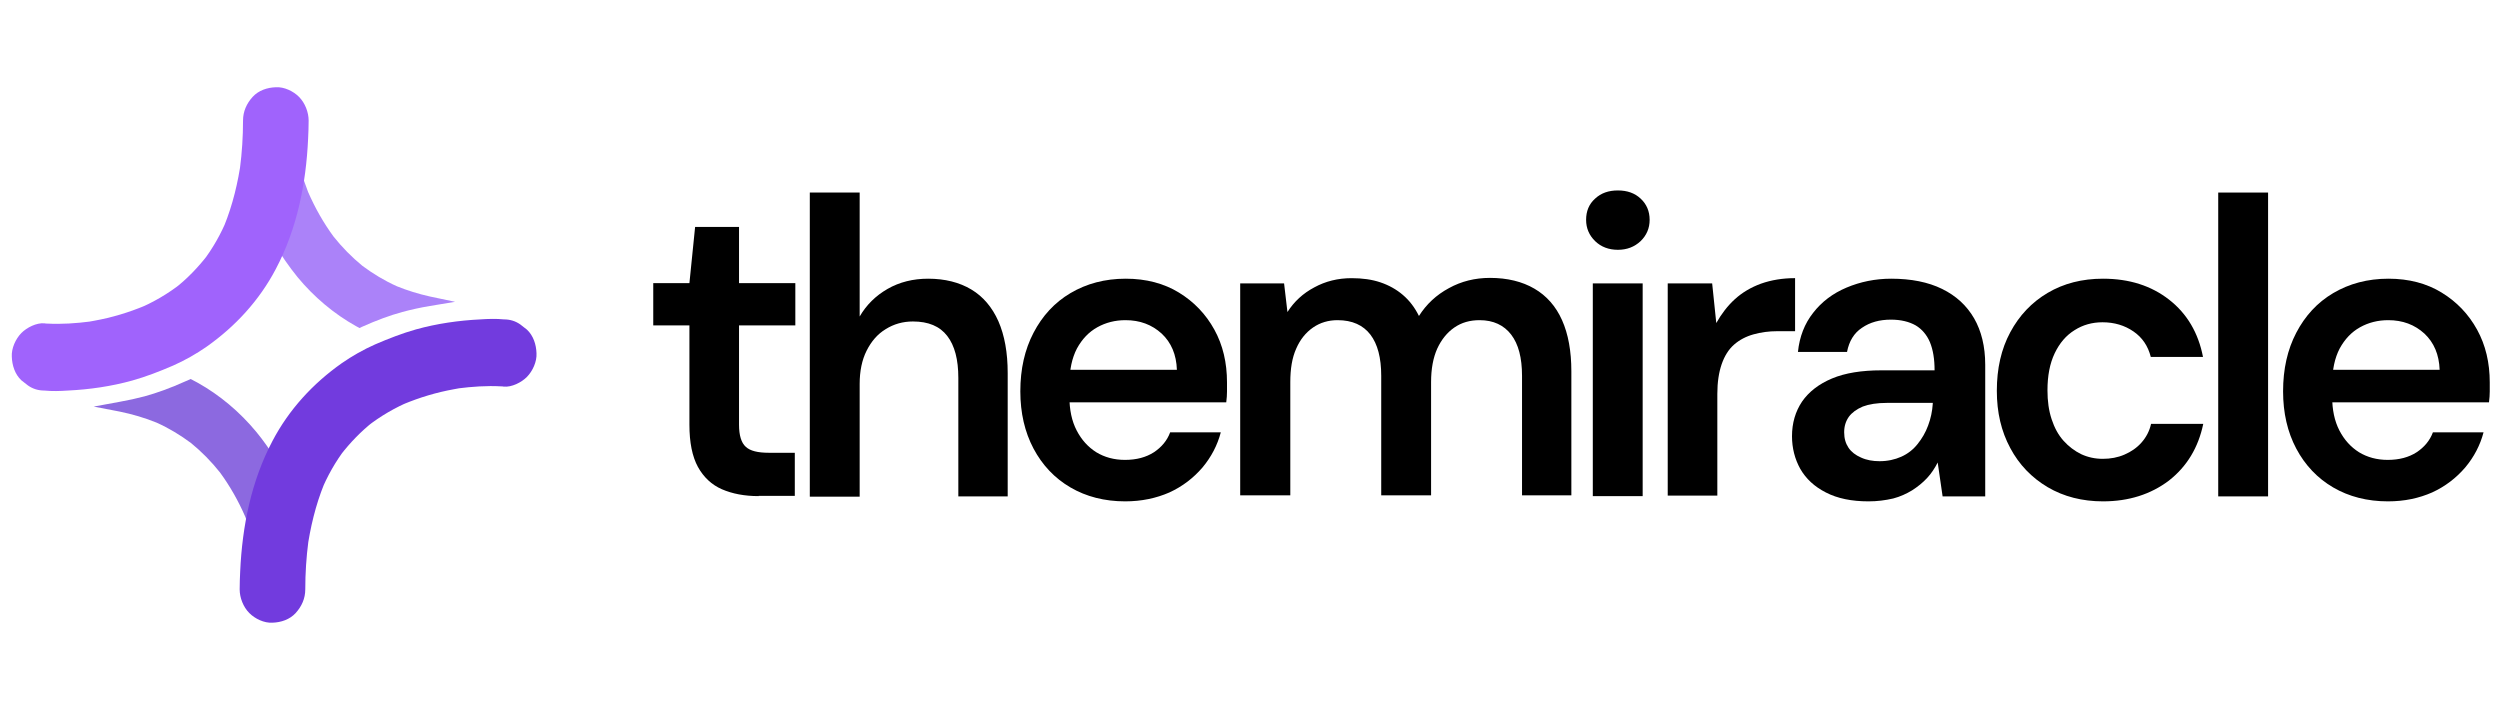
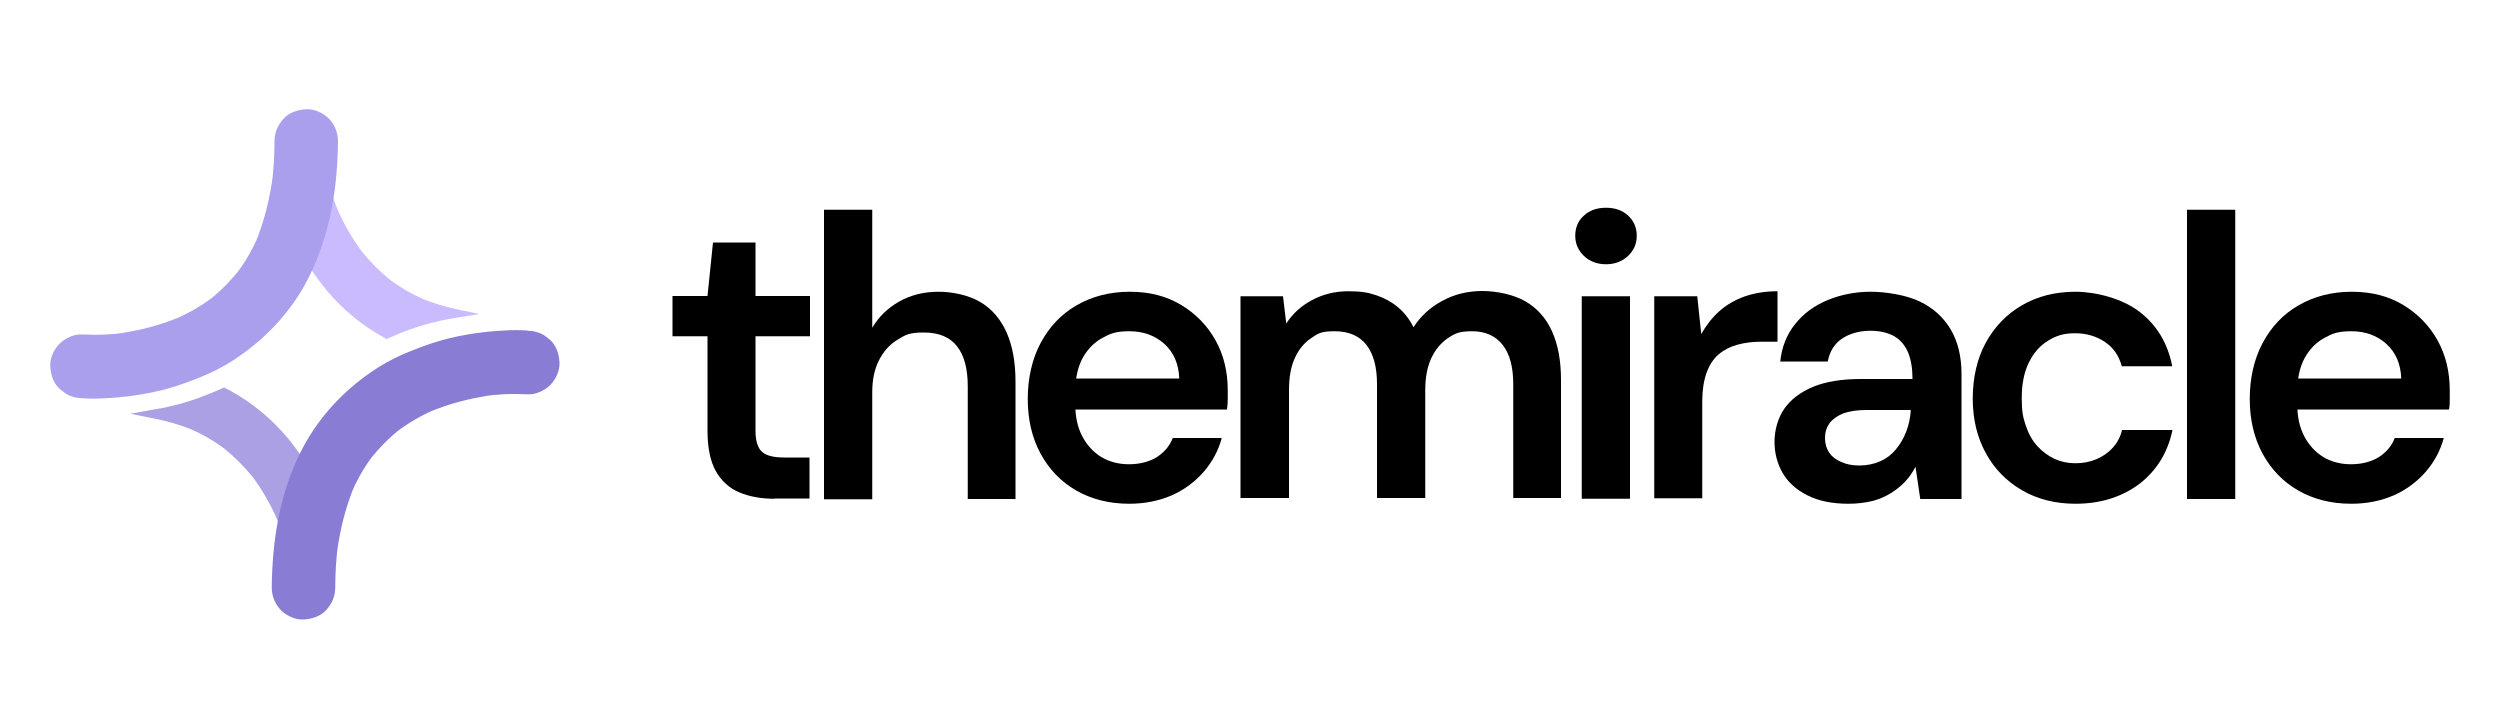
- <svg xmlns="http://www.w3.org/2000/svg" width="90" height="26" viewBox="0 0 90 26" fill="none">
-   <g clip-path="url(#clip0_2695_5311)">
-     <path d="M15.482 10.675C15.063 10.581 14.664 10.458 14.292 10.307C13.845 10.108 13.427 9.853 13.045 9.569C12.664 9.257 12.311 8.898 12.004 8.511C11.65 8.028 11.344 7.49 11.092 6.913C11.018 6.714 10.944 6.516 10.879 6.327L10.665 5.665L10.544 6.346C10.395 7.159 10.172 7.924 9.874 8.624L9.837 8.709L9.883 8.785C10.125 9.191 10.404 9.598 10.711 9.976C11.297 10.685 12.022 11.3 12.822 11.744L12.943 11.81L13.018 11.772C13.566 11.526 14.031 11.356 14.478 11.233C14.794 11.148 15.129 11.073 15.473 11.016L16.384 10.865L15.482 10.675Z" fill="#AB82F9" />
-     <path d="M1.597 14.06C1.876 14.088 2.164 14.079 2.443 14.06C3.225 14.022 4.006 13.909 4.759 13.7C5.261 13.559 5.745 13.37 6.229 13.162C6.656 12.973 7.056 12.746 7.438 12.481C8.47 11.753 9.335 10.817 9.93 9.683C10.693 8.236 11.018 6.62 11.092 4.994C11.102 4.776 11.111 4.559 11.111 4.341C11.111 4.039 10.981 3.708 10.767 3.49C10.562 3.282 10.227 3.122 9.93 3.141C9.623 3.15 9.307 3.254 9.093 3.49C8.879 3.727 8.749 4.01 8.749 4.341C8.749 4.918 8.712 5.495 8.637 6.071C8.656 5.967 8.665 5.863 8.684 5.75C8.572 6.563 8.377 7.376 8.07 8.132C8.107 8.038 8.154 7.943 8.191 7.849C7.958 8.416 7.661 8.945 7.289 9.427C7.354 9.342 7.41 9.267 7.475 9.182C7.131 9.626 6.74 10.033 6.294 10.382C6.377 10.316 6.452 10.259 6.535 10.193C6.043 10.581 5.503 10.893 4.936 11.129C5.029 11.091 5.122 11.044 5.215 11.006C4.629 11.252 4.024 11.432 3.401 11.545C3.253 11.573 3.094 11.602 2.946 11.621C3.048 11.602 3.15 11.592 3.262 11.573C2.741 11.64 2.22 11.677 1.699 11.649C1.672 11.649 1.634 11.649 1.606 11.64C1.318 11.611 0.965 11.791 0.769 11.989C0.565 12.197 0.407 12.538 0.425 12.84C0.435 13.152 0.537 13.474 0.769 13.691C0.853 13.757 0.928 13.814 1.011 13.88C1.188 14.003 1.383 14.06 1.597 14.06Z" fill="#A063FC" />
-     <path d="M9.902 16.49C9.697 16.168 9.474 15.847 9.223 15.544C8.637 14.835 7.911 14.221 7.112 13.776C7.056 13.748 6.991 13.71 6.935 13.682L6.861 13.644L6.74 13.701C6.721 13.71 6.712 13.71 6.693 13.72C6.126 13.975 5.652 14.145 5.205 14.268C4.917 14.344 4.619 14.41 4.303 14.466L3.373 14.637L4.303 14.816C4.768 14.911 5.214 15.043 5.633 15.213C6.079 15.412 6.498 15.667 6.879 15.951C7.26 16.263 7.614 16.622 7.921 17.01C8.274 17.492 8.581 18.031 8.832 18.607C8.851 18.654 8.869 18.702 8.888 18.759L9.093 19.307L9.213 18.74C9.372 18.002 9.604 17.303 9.902 16.669L9.939 16.584L9.902 16.49Z" fill="#8C69E0" />
-     <path d="M18.142 11.498C17.863 11.47 17.575 11.479 17.296 11.498C16.514 11.536 15.733 11.649 14.98 11.857C14.478 11.999 13.994 12.188 13.51 12.396C13.083 12.585 12.683 12.812 12.301 13.077C11.269 13.805 10.404 14.741 9.809 15.875C9.046 17.321 8.721 18.938 8.647 20.564C8.637 20.782 8.628 20.999 8.628 21.216C8.628 21.519 8.758 21.85 8.972 22.067C9.177 22.275 9.511 22.436 9.809 22.417C10.116 22.407 10.432 22.304 10.646 22.067C10.86 21.831 10.99 21.547 10.99 21.216C10.99 20.64 11.027 20.063 11.102 19.486C11.083 19.59 11.074 19.694 11.055 19.808C11.167 18.995 11.362 18.182 11.669 17.425C11.632 17.52 11.585 17.614 11.548 17.709C11.781 17.142 12.078 16.612 12.45 16.13C12.385 16.215 12.329 16.291 12.264 16.376C12.608 15.932 12.999 15.525 13.445 15.175C13.362 15.242 13.287 15.298 13.204 15.364C13.696 14.977 14.236 14.665 14.803 14.429C14.71 14.466 14.617 14.514 14.524 14.552C15.11 14.306 15.714 14.126 16.338 14.013C16.486 13.984 16.645 13.956 16.793 13.937C16.691 13.956 16.589 13.965 16.477 13.984C16.998 13.918 17.519 13.88 18.04 13.909C18.067 13.909 18.105 13.909 18.133 13.918C18.421 13.946 18.774 13.767 18.97 13.568C19.174 13.36 19.332 13.02 19.314 12.717C19.304 12.405 19.202 12.084 18.97 11.867C18.886 11.8 18.811 11.744 18.728 11.678C18.551 11.555 18.356 11.498 18.142 11.498Z" fill="#723BDE" />
-     <path d="M27.311 17.86C26.8 17.86 26.363 17.775 25.991 17.614C25.619 17.453 25.331 17.179 25.126 16.811C24.921 16.433 24.819 15.931 24.819 15.289V11.715H23.517V10.193H24.819L25.024 8.17H26.605V10.193H28.632V11.715H26.605V15.289C26.605 15.676 26.688 15.941 26.846 16.083C27.005 16.234 27.284 16.3 27.683 16.3H28.613V17.851H27.311V17.86Z" fill="currentColor" />
-     <path d="M29.153 17.86V6.932H30.948V11.394C31.189 10.978 31.524 10.647 31.952 10.401C32.38 10.155 32.873 10.033 33.412 10.033C34.017 10.033 34.538 10.165 34.965 10.42C35.393 10.675 35.719 11.063 35.942 11.564C36.165 12.075 36.277 12.689 36.277 13.436V17.87H34.5V13.606C34.5 12.944 34.37 12.443 34.1 12.093C33.831 11.744 33.422 11.573 32.864 11.573C32.501 11.573 32.175 11.668 31.887 11.848C31.589 12.027 31.366 12.292 31.199 12.623C31.031 12.954 30.948 13.36 30.948 13.823V17.879H29.153V17.86Z" fill="currentColor" />
-     <path d="M40.508 18.049C39.764 18.049 39.104 17.879 38.537 17.548C37.969 17.217 37.523 16.745 37.207 16.149C36.891 15.553 36.732 14.863 36.732 14.088C36.732 13.285 36.891 12.585 37.207 11.98C37.523 11.375 37.96 10.893 38.537 10.552C39.113 10.212 39.773 10.033 40.527 10.033C41.261 10.033 41.903 10.203 42.443 10.534C42.982 10.864 43.41 11.309 43.717 11.867C44.024 12.424 44.172 13.058 44.172 13.767C44.172 13.871 44.172 13.975 44.172 14.098C44.172 14.211 44.163 14.343 44.145 14.485H38.016V13.313H42.368C42.35 12.765 42.164 12.33 41.819 12.008C41.466 11.687 41.038 11.526 40.517 11.526C40.145 11.526 39.811 11.611 39.504 11.781C39.197 11.952 38.955 12.207 38.769 12.547C38.592 12.887 38.499 13.313 38.499 13.833V14.277C38.499 14.75 38.583 15.156 38.76 15.497C38.937 15.837 39.169 16.092 39.467 16.281C39.764 16.461 40.108 16.556 40.499 16.556C40.917 16.556 41.261 16.461 41.541 16.281C41.81 16.102 42.015 15.866 42.126 15.563H43.949C43.828 16.026 43.605 16.452 43.289 16.83C42.963 17.208 42.573 17.51 42.099 17.728C41.624 17.936 41.094 18.049 40.508 18.049Z" fill="currentColor" />
-     <path d="M44.647 17.86V10.203H46.227L46.348 11.233C46.59 10.855 46.906 10.562 47.316 10.345C47.715 10.127 48.162 10.014 48.655 10.014C49.045 10.014 49.389 10.061 49.696 10.165C50.003 10.269 50.273 10.42 50.505 10.619C50.738 10.817 50.933 11.072 51.082 11.375C51.352 10.95 51.705 10.619 52.161 10.373C52.607 10.127 53.1 10.004 53.64 10.004C54.263 10.004 54.802 10.136 55.239 10.392C55.676 10.647 56.011 11.025 56.234 11.526C56.458 12.027 56.569 12.642 56.569 13.37V17.832H54.793V13.53C54.793 12.878 54.663 12.386 54.402 12.046C54.142 11.706 53.761 11.526 53.268 11.526C52.914 11.526 52.617 11.611 52.356 11.791C52.096 11.97 51.891 12.226 51.742 12.547C51.594 12.878 51.519 13.275 51.519 13.757V17.832H49.724V13.53C49.724 12.878 49.594 12.386 49.334 12.046C49.073 11.706 48.683 11.526 48.153 11.526C47.827 11.526 47.529 11.611 47.269 11.791C47.009 11.97 46.804 12.226 46.665 12.547C46.516 12.878 46.451 13.275 46.451 13.757V17.832H44.647V17.86Z" fill="currentColor" />
-     <path d="M58.243 8.993C57.918 8.993 57.639 8.889 57.425 8.681C57.211 8.473 57.1 8.217 57.1 7.915C57.1 7.603 57.202 7.348 57.425 7.149C57.639 6.95 57.909 6.856 58.243 6.856C58.578 6.856 58.848 6.95 59.062 7.149C59.276 7.348 59.387 7.603 59.387 7.915C59.387 8.217 59.276 8.473 59.062 8.681C58.839 8.889 58.569 8.993 58.243 8.993ZM57.341 17.86V10.203H59.136V17.86H57.341Z" fill="currentColor" />
-     <path d="M60.038 17.86V10.203H61.638L61.786 11.63C61.972 11.299 62.196 11.006 62.456 10.77C62.717 10.533 63.033 10.344 63.395 10.212C63.767 10.08 64.177 10.013 64.623 10.013V11.923H63.981C63.684 11.923 63.395 11.961 63.126 12.037C62.856 12.112 62.623 12.235 62.428 12.405C62.233 12.575 62.084 12.812 61.982 13.105C61.88 13.398 61.824 13.757 61.824 14.182V17.841H60.038V17.86Z" fill="currentColor" />
-     <path d="M67.264 18.049C66.66 18.049 66.148 17.945 65.73 17.728C65.321 17.52 65.014 17.236 64.809 16.877C64.614 16.527 64.512 16.13 64.512 15.705C64.512 15.232 64.633 14.816 64.874 14.457C65.116 14.107 65.479 13.823 65.953 13.625C66.427 13.426 67.023 13.332 67.73 13.332H69.645C69.645 12.925 69.59 12.594 69.478 12.32C69.366 12.056 69.19 11.848 68.966 11.715C68.734 11.583 68.436 11.507 68.074 11.507C67.664 11.507 67.32 11.602 67.032 11.8C66.744 11.989 66.567 12.283 66.493 12.67H64.726C64.781 12.122 64.967 11.649 65.274 11.261C65.581 10.864 65.981 10.562 66.474 10.354C66.967 10.146 67.506 10.033 68.083 10.033C68.799 10.033 69.413 10.155 69.915 10.401C70.417 10.647 70.799 10.997 71.068 11.46C71.329 11.914 71.468 12.472 71.468 13.133V17.87H69.934L69.757 16.65C69.655 16.849 69.534 17.038 69.376 17.208C69.218 17.378 69.041 17.52 68.836 17.652C68.632 17.775 68.408 17.879 68.157 17.945C67.869 18.012 67.581 18.049 67.264 18.049ZM67.664 16.603C67.953 16.603 68.213 16.546 68.446 16.442C68.678 16.338 68.873 16.187 69.031 15.988C69.19 15.79 69.32 15.572 69.413 15.317C69.506 15.071 69.562 14.807 69.58 14.533V14.504H67.934C67.571 14.504 67.283 14.551 67.06 14.636C66.837 14.731 66.669 14.854 66.558 15.005C66.446 15.166 66.39 15.345 66.39 15.563C66.39 15.79 66.446 15.969 66.548 16.121C66.651 16.272 66.799 16.385 66.995 16.471C67.199 16.565 67.423 16.603 67.664 16.603Z" fill="currentColor" />
-     <path d="M75.709 18.049C74.965 18.049 74.295 17.879 73.718 17.539C73.142 17.198 72.686 16.726 72.37 16.13C72.044 15.525 71.886 14.844 71.886 14.069C71.886 13.266 72.044 12.566 72.37 11.961C72.695 11.356 73.142 10.883 73.718 10.543C74.295 10.203 74.955 10.033 75.709 10.033C76.657 10.033 77.448 10.288 78.089 10.789C78.731 11.29 79.14 11.98 79.308 12.85H77.429C77.327 12.453 77.122 12.15 76.806 11.933C76.49 11.715 76.118 11.602 75.69 11.602C75.318 11.602 74.983 11.696 74.686 11.885C74.379 12.075 74.146 12.349 73.969 12.717C73.793 13.086 73.709 13.53 73.709 14.05C73.709 14.438 73.755 14.778 73.858 15.09C73.96 15.402 74.1 15.658 74.286 15.866C74.472 16.073 74.686 16.234 74.918 16.348C75.16 16.461 75.42 16.518 75.699 16.518C75.978 16.518 76.239 16.471 76.48 16.366C76.722 16.262 76.927 16.121 77.094 15.932C77.262 15.743 77.382 15.516 77.438 15.26H79.317C79.14 16.111 78.731 16.792 78.08 17.302C77.429 17.794 76.638 18.049 75.709 18.049Z" fill="currentColor" />
-     <path d="M79.856 17.86V6.932H81.651V17.87H79.856V17.86Z" fill="currentColor" />
-     <path d="M85.967 18.049C85.223 18.049 84.562 17.879 83.995 17.548C83.428 17.217 82.981 16.745 82.665 16.149C82.349 15.553 82.191 14.863 82.191 14.088C82.191 13.285 82.349 12.585 82.665 11.98C82.981 11.375 83.418 10.893 83.995 10.552C84.572 10.212 85.232 10.033 85.985 10.033C86.72 10.033 87.362 10.203 87.901 10.534C88.441 10.864 88.868 11.309 89.175 11.867C89.482 12.424 89.631 13.058 89.631 13.767C89.631 13.871 89.631 13.975 89.631 14.098C89.631 14.211 89.622 14.343 89.603 14.485H83.474V13.313H87.827C87.808 12.765 87.622 12.33 87.278 12.008C86.925 11.687 86.497 11.526 85.976 11.526C85.604 11.526 85.269 11.611 84.962 11.781C84.655 11.952 84.414 12.207 84.228 12.547C84.051 12.887 83.958 13.313 83.958 13.833V14.277C83.958 14.75 84.042 15.156 84.218 15.497C84.395 15.837 84.627 16.092 84.925 16.281C85.223 16.461 85.567 16.556 85.957 16.556C86.376 16.556 86.72 16.461 86.999 16.281C87.269 16.102 87.473 15.866 87.585 15.563H89.408C89.287 16.026 89.064 16.452 88.747 16.83C88.422 17.208 88.031 17.51 87.557 17.728C87.083 17.936 86.562 18.049 85.967 18.049Z" fill="currentColor" />
+ <svg xmlns="http://www.w3.org/2000/svg" id="Ebene_1" version="1.1" viewBox="0 0 1000 285.6">
+   <g>
+     <path fill="#cabbfe" d="M182.2,123.6c-4.5-1-8.8-2.3-12.8-3.9-4.8-2.1-9.3-4.7-13.4-7.8-4.1-3.3-7.8-7.1-11.2-11.2-3.8-5.1-7.1-10.8-9.8-16.9-.8-2.1-1.6-4.2-2.3-6.2l-2.3-7-1.4,7.2c-1.6,8.6-4,16.7-7.3,24.1l-.4.9.5.8c2.6,4.3,5.6,8.6,8.9,12.6,6.3,7.5,14.1,14,22.7,18.7h0l1.3.7.8-.4c5.9-2.6,10.9-4.4,15.7-5.7,3.4-.9,7-1.7,10.7-2.3l9.8-1.6-9.6-2Z" />
+     <path fill="#aa9fed" d="M33,159.3c3,.2,6.1.2,9,0,8.4-.4,16.8-1.6,24.9-3.8,5.4-1.5,10.6-3.5,15.8-5.7,4.5-2,8.9-4.4,13-7.3,11.1-7.7,20.4-17.7,26.8-29.6,8.1-15.3,11.7-32.4,12.5-49.6.1-2.3.2-4.6.2-6.9,0-3.3-1.4-6.7-3.7-9-2.2-2.2-5.8-3.9-9-3.7-3.3.2-6.7,1.2-9,3.7-2.3,2.5-3.7,5.5-3.7,9,0,6.1-.4,12.2-1.2,18.3.2-1.1.3-2.2.4-3.4-1.2,8.6-3.3,17.1-6.6,25.2.4-1,.8-2,1.3-3-2.5,6-5.7,11.6-9.7,16.7.7-.8,1.3-1.7,2-2.6-3.7,4.7-7.9,9-12.7,12.7.8-.7,1.7-1.3,2.6-2-5.3,4.1-11.1,7.4-17.2,9.9,1-.4,2-.8,3-1.3-6.3,2.6-12.8,4.5-19.5,5.7-1.6.3-3.3.6-4.9.8,1.1-.2,2.2-.3,3.4-.4-5.6.8-11.2,1.1-16.9.8-.3,0-.7,0-1,0-3.1-.3-6.9,1.6-9,3.7-2.2,2.2-3.9,5.8-3.7,9,.2,3.3,1.2,6.7,3.7,9,.8.7,1.7,1.3,2.6,2,2,1.2,4.1,1.7,6.4,1.8h0Z" />
+     <path fill="#aba0e4" d="M122.3,185.1c-2.2-3.4-4.7-6.8-7.3-10-6.3-7.5-14.1-14-22.7-18.7-.6-.4-1.2-.7-1.9-1l-.8-.4-1.3.6c-.2,0-.3.2-.5.2-6.1,2.7-11.2,4.5-16,5.8-3.1.8-6.3,1.6-9.7,2.1l-10,1.8,10,2c5,1,9.8,2.4,14.3,4.2,4.8,2.1,9.3,4.7,13.4,7.8,4.1,3.3,7.8,7.1,11.2,11.2,3.8,5.1,7.1,10.8,9.8,16.9.2.5.4,1,.6,1.6l2.2,5.7,1.4-6c1.8-7.8,4.2-15.1,7.4-21.9l.4-.9-.5-.9Z" />
+     <path fill="#887cd4" d="M210.9,132.2c-3-.2-6.1-.2-9,0-8.4.4-16.8,1.6-24.9,3.8-5.4,1.5-10.6,3.5-15.8,5.7-4.5,2-8.9,4.4-13,7.3-11.1,7.7-20.4,17.7-26.8,29.6-8.2,15.3-11.7,32.4-12.5,49.6-.1,2.3-.2,4.6-.2,6.9,0,3.3,1.4,6.7,3.7,9,2.2,2.2,5.8,3.9,9,3.7,3.3-.2,6.7-1.2,9-3.7,2.3-2.5,3.7-5.5,3.7-9,0-6.1.4-12.2,1.2-18.3-.2,1.1-.3,2.2-.4,3.4,1.2-8.6,3.3-17.1,6.6-25.2-.4,1-.8,2-1.3,3,2.5-6,5.7-11.6,9.7-16.7-.7.8-1.3,1.7-2,2.6,3.7-4.7,7.9-9,12.7-12.7-.8.7-1.7,1.3-2.6,2,5.3-4.1,11.1-7.4,17.2-9.9-1,.4-2,.8-3,1.3,6.3-2.6,12.8-4.5,19.5-5.7,1.6-.3,3.3-.6,4.9-.8-1.1.2-2.2.3-3.4.4,5.6-.8,11.2-1.1,16.9-.8.3,0,.7,0,1,0,3.1.3,6.9-1.6,9-3.7,2.2-2.2,3.9-5.8,3.7-9-.2-3.3-1.2-6.7-3.7-9-.8-.7-1.7-1.3-2.6-2-2-1.1-4.1-1.7-6.4-1.7h0Z" />
  </g>
-   <defs>
-     <clipPath id="clip0_2695_5311">
-       <rect width="90" height="26" fill="currentColor" />
-     </clipPath>
-   </defs>
+   <g fill="currentColor">
+     <path d="M309.8,199.5c-5.5,0-10.2-.9-14.2-2.6-4-1.7-7.1-4.6-9.3-8.5-2.2-4-3.3-9.3-3.3-16.1v-37.8h-14v-16.1h14l2.2-21.4h17v21.4h21.8v16.1h-21.8v37.8c0,4.1.9,6.9,2.6,8.4,1.7,1.6,4.7,2.3,9,2.3h10v16.4h-14Z" />
+     <path d="M329.6,199.5v-115.6h19.3v47.2c2.6-4.4,6.2-7.9,10.8-10.5,4.6-2.6,9.9-3.9,15.7-3.9s12.1,1.4,16.7,4.1,8.1,6.8,10.5,12.1c2.4,5.4,3.6,11.9,3.6,19.8v46.9h-19.1v-45.1c0-7-1.4-12.3-4.3-16s-7.3-5.5-13.3-5.5-7.4,1-10.5,2.9c-3.2,1.9-5.6,4.7-7.4,8.2s-2.7,7.8-2.7,12.7v42.9h-19.3v-.2Z" />
+     <path d="M451.7,201.5c-8,0-15.1-1.8-21.2-5.3s-10.9-8.5-14.3-14.8-5.1-13.6-5.1-21.8,1.7-15.9,5.1-22.3c3.4-6.4,8.1-11.5,14.3-15.1,6.2-3.6,13.3-5.5,21.4-5.5s14.8,1.8,20.6,5.3c5.8,3.5,10.4,8.2,13.7,14.1,3.3,5.9,4.9,12.6,4.9,20.1v3.5c0,1.2-.1,2.6-.3,4.1h-65.9v-12.4h46.8c-.2-5.8-2.2-10.4-5.9-13.8-3.8-3.4-8.4-5.1-14-5.1s-7.6.9-10.9,2.7-5.9,4.5-7.9,8.1c-1.9,3.6-2.9,8.1-2.9,13.6v4.7c0,5,.9,9.3,2.8,12.9,1.9,3.6,4.4,6.3,7.6,8.3,3.2,1.9,6.9,2.9,11.1,2.9s8.2-1,11.2-2.9c2.9-1.9,5.1-4.4,6.3-7.6h19.6c-1.3,4.9-3.7,9.4-7.1,13.4-3.5,4-7.7,7.2-12.8,9.5-5.1,2.2-10.8,3.4-17.1,3.4Z" />
+     <path d="M496.2,199.5v-81h17l1.3,10.9c2.6-4,6-7.1,10.4-9.4,4.3-2.3,9.1-3.5,14.4-3.5s7.9.5,11.2,1.6,6.2,2.7,8.7,4.8c2.5,2.1,4.6,4.8,6.2,8,2.9-4.5,6.7-8,11.6-10.6,4.8-2.6,10.1-3.9,15.9-3.9s12.5,1.4,17.2,4.1,8.3,6.7,10.7,12c2.4,5.3,3.6,11.8,3.6,19.5v47.2h-19.1v-45.5c0-6.9-1.4-12.1-4.2-15.7-2.8-3.6-6.9-5.5-12.2-5.5s-7,.9-9.8,2.8c-2.8,1.9-5,4.6-6.6,8-1.6,3.5-2.4,7.7-2.4,12.8v43.1h-19.3v-45.5c0-6.9-1.4-12.1-4.2-15.7-2.8-3.6-7-5.5-12.7-5.5s-6.7.9-9.5,2.8c-2.8,1.9-5,4.6-6.5,8-1.6,3.5-2.3,7.7-2.3,12.8v43.1h-19.4v.3Z" />
+     <path d="M642.4,105.7c-3.5,0-6.5-1.1-8.8-3.3-2.3-2.2-3.5-4.9-3.5-8.1s1.1-6,3.5-8.1c2.3-2.1,5.2-3.1,8.8-3.1s6.5,1,8.8,3.1,3.5,4.8,3.5,8.1-1.2,5.9-3.5,8.1c-2.4,2.2-5.3,3.3-8.8,3.3ZM632.7,199.5v-81h19.3v81h-19.3Z" />
+     <path d="M661.7,199.5v-81h17.2l1.6,15.1c2-3.5,4.4-6.6,7.2-9.1s6.2-4.5,10.1-5.9c4-1.4,8.4-2.1,13.2-2.1v20.2h-6.9c-3.2,0-6.3.4-9.2,1.2s-5.4,2.1-7.5,3.9c-2.1,1.8-3.7,4.3-4.8,7.4-1.1,3.1-1.7,6.9-1.7,11.4v38.7h-19.2v.2Z" />
+     <path d="M739.4,201.5c-6.5,0-12-1.1-16.5-3.4-4.4-2.2-7.7-5.2-9.9-9-2.1-3.7-3.2-7.9-3.2-12.4s1.3-9.4,3.9-13.2c2.6-3.7,6.5-6.7,11.6-8.8s11.5-3.1,19.1-3.1h20.6c0-4.3-.6-7.8-1.8-10.7-1.2-2.8-3.1-5-5.5-6.4-2.5-1.4-5.7-2.2-9.6-2.2s-8.1,1-11.2,3.1c-3.1,2-5,5.1-5.8,9.2h-19c.6-5.8,2.6-10.8,5.9-14.9,3.3-4.2,7.6-7.4,12.9-9.6,5.3-2.2,11.1-3.4,17.3-3.4s14.3,1.3,19.7,3.9,9.5,6.3,12.4,11.2c2.8,4.8,4.3,10.7,4.3,17.7v50.1h-16.5l-1.9-12.9c-1.1,2.1-2.4,4.1-4.1,5.9-1.7,1.8-3.6,3.3-5.8,4.7-2.2,1.3-4.6,2.4-7.3,3.1-3.1.7-6.2,1.1-9.6,1.1ZM743.7,186.2c3.1,0,5.9-.6,8.4-1.7,2.5-1.1,4.6-2.7,6.3-4.8s3.1-4.4,4.1-7.1c1-2.6,1.6-5.4,1.8-8.3v-.3h-17.7c-3.9,0-7,.5-9.4,1.4-2.4,1-4.2,2.3-5.4,3.9-1.2,1.7-1.8,3.6-1.8,5.9s.6,4.3,1.7,5.9c1.1,1.6,2.7,2.8,4.8,3.7,2.2,1,4.6,1.4,7.2,1.4Z" />
+     <path d="M830.2,201.5c-8,0-15.2-1.8-21.4-5.4-6.2-3.6-11.1-8.6-14.5-14.9-3.5-6.4-5.2-13.6-5.2-21.8s1.7-15.9,5.2-22.3c3.5-6.4,8.3-11.4,14.5-15s13.3-5.4,21.4-5.4,18.7,2.7,25.6,8c6.9,5.3,11.3,12.6,13.1,21.8h-20.2c-1.1-4.2-3.3-7.4-6.7-9.7s-7.4-3.5-12-3.5-7.6,1-10.8,3c-3.3,2-5.8,4.9-7.7,8.8-1.9,3.9-2.8,8.6-2.8,14.1s.5,7.7,1.6,11,2.6,6,4.6,8.2,4.3,3.9,6.8,5.1c2.6,1.2,5.4,1.8,8.4,1.8s5.8-.5,8.4-1.6c2.6-1.1,4.8-2.6,6.6-4.6s3.1-4.4,3.7-7.1h20.2c-1.9,9-6.3,16.2-13.3,21.6-7,5.2-15.5,7.9-25.5,7.9Z" />
+     <path d="M874.8,199.5v-115.6h19.3v115.7h-19.3Z" />
+     <path d="M940.5,201.5c-8,0-15.1-1.8-21.2-5.3-6.1-3.5-10.9-8.5-14.3-14.8-3.4-6.3-5.1-13.6-5.1-21.8s1.7-15.9,5.1-22.3c3.4-6.4,8.1-11.5,14.3-15.1s13.3-5.5,21.4-5.5,14.8,1.8,20.6,5.3,10.4,8.2,13.7,14.1,4.9,12.6,4.9,20.1v3.5c0,1.2,0,2.6-.3,4.1h-65.9v-12.4h46.8c-.2-5.8-2.2-10.4-5.9-13.8-3.8-3.4-8.4-5.1-14-5.1s-7.6.9-10.9,2.7c-3.3,1.8-5.9,4.5-7.9,8.1-1.9,3.6-2.9,8.1-2.9,13.6v4.7c0,5,.9,9.3,2.8,12.9,1.9,3.6,4.4,6.3,7.6,8.3,3.2,1.9,6.9,2.9,11.1,2.9s8.2-1,11.2-2.9c2.9-1.9,5.1-4.4,6.3-7.6h19.6c-1.3,4.9-3.7,9.4-7.1,13.4-3.5,4-7.7,7.2-12.8,9.5-5.1,2.2-10.7,3.4-17.1,3.4Z" />
+   </g>
</svg>
